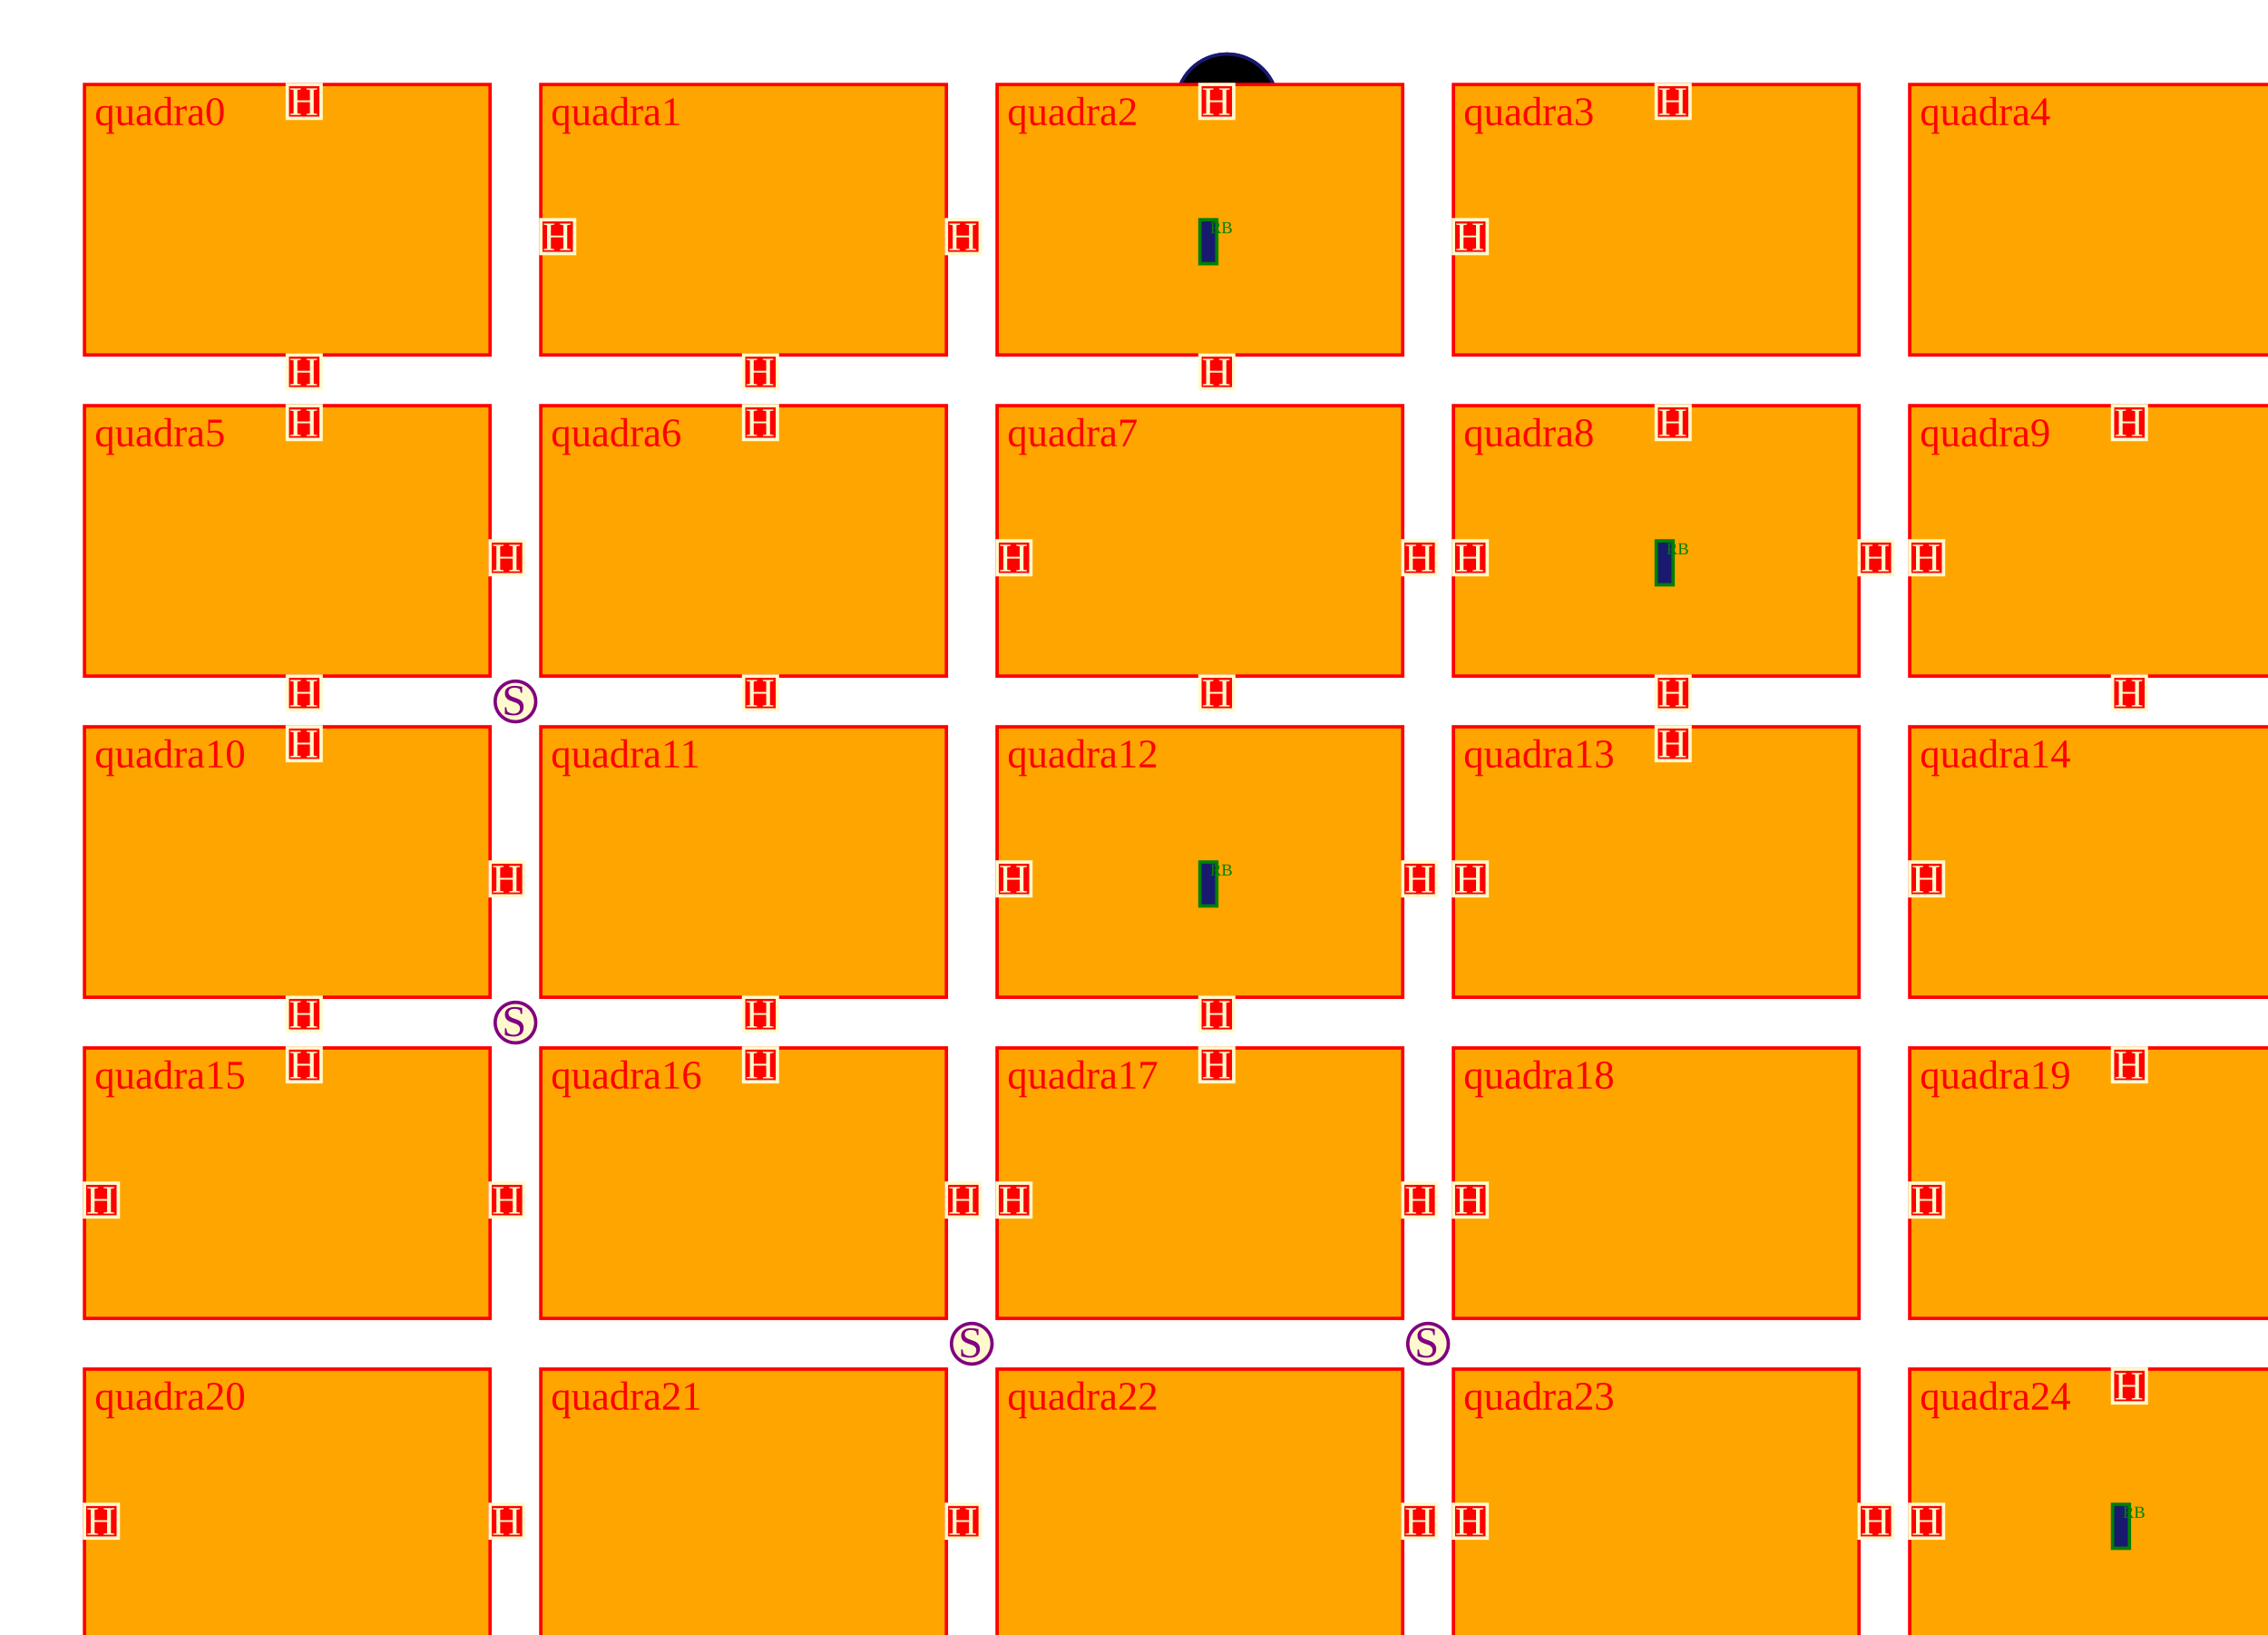
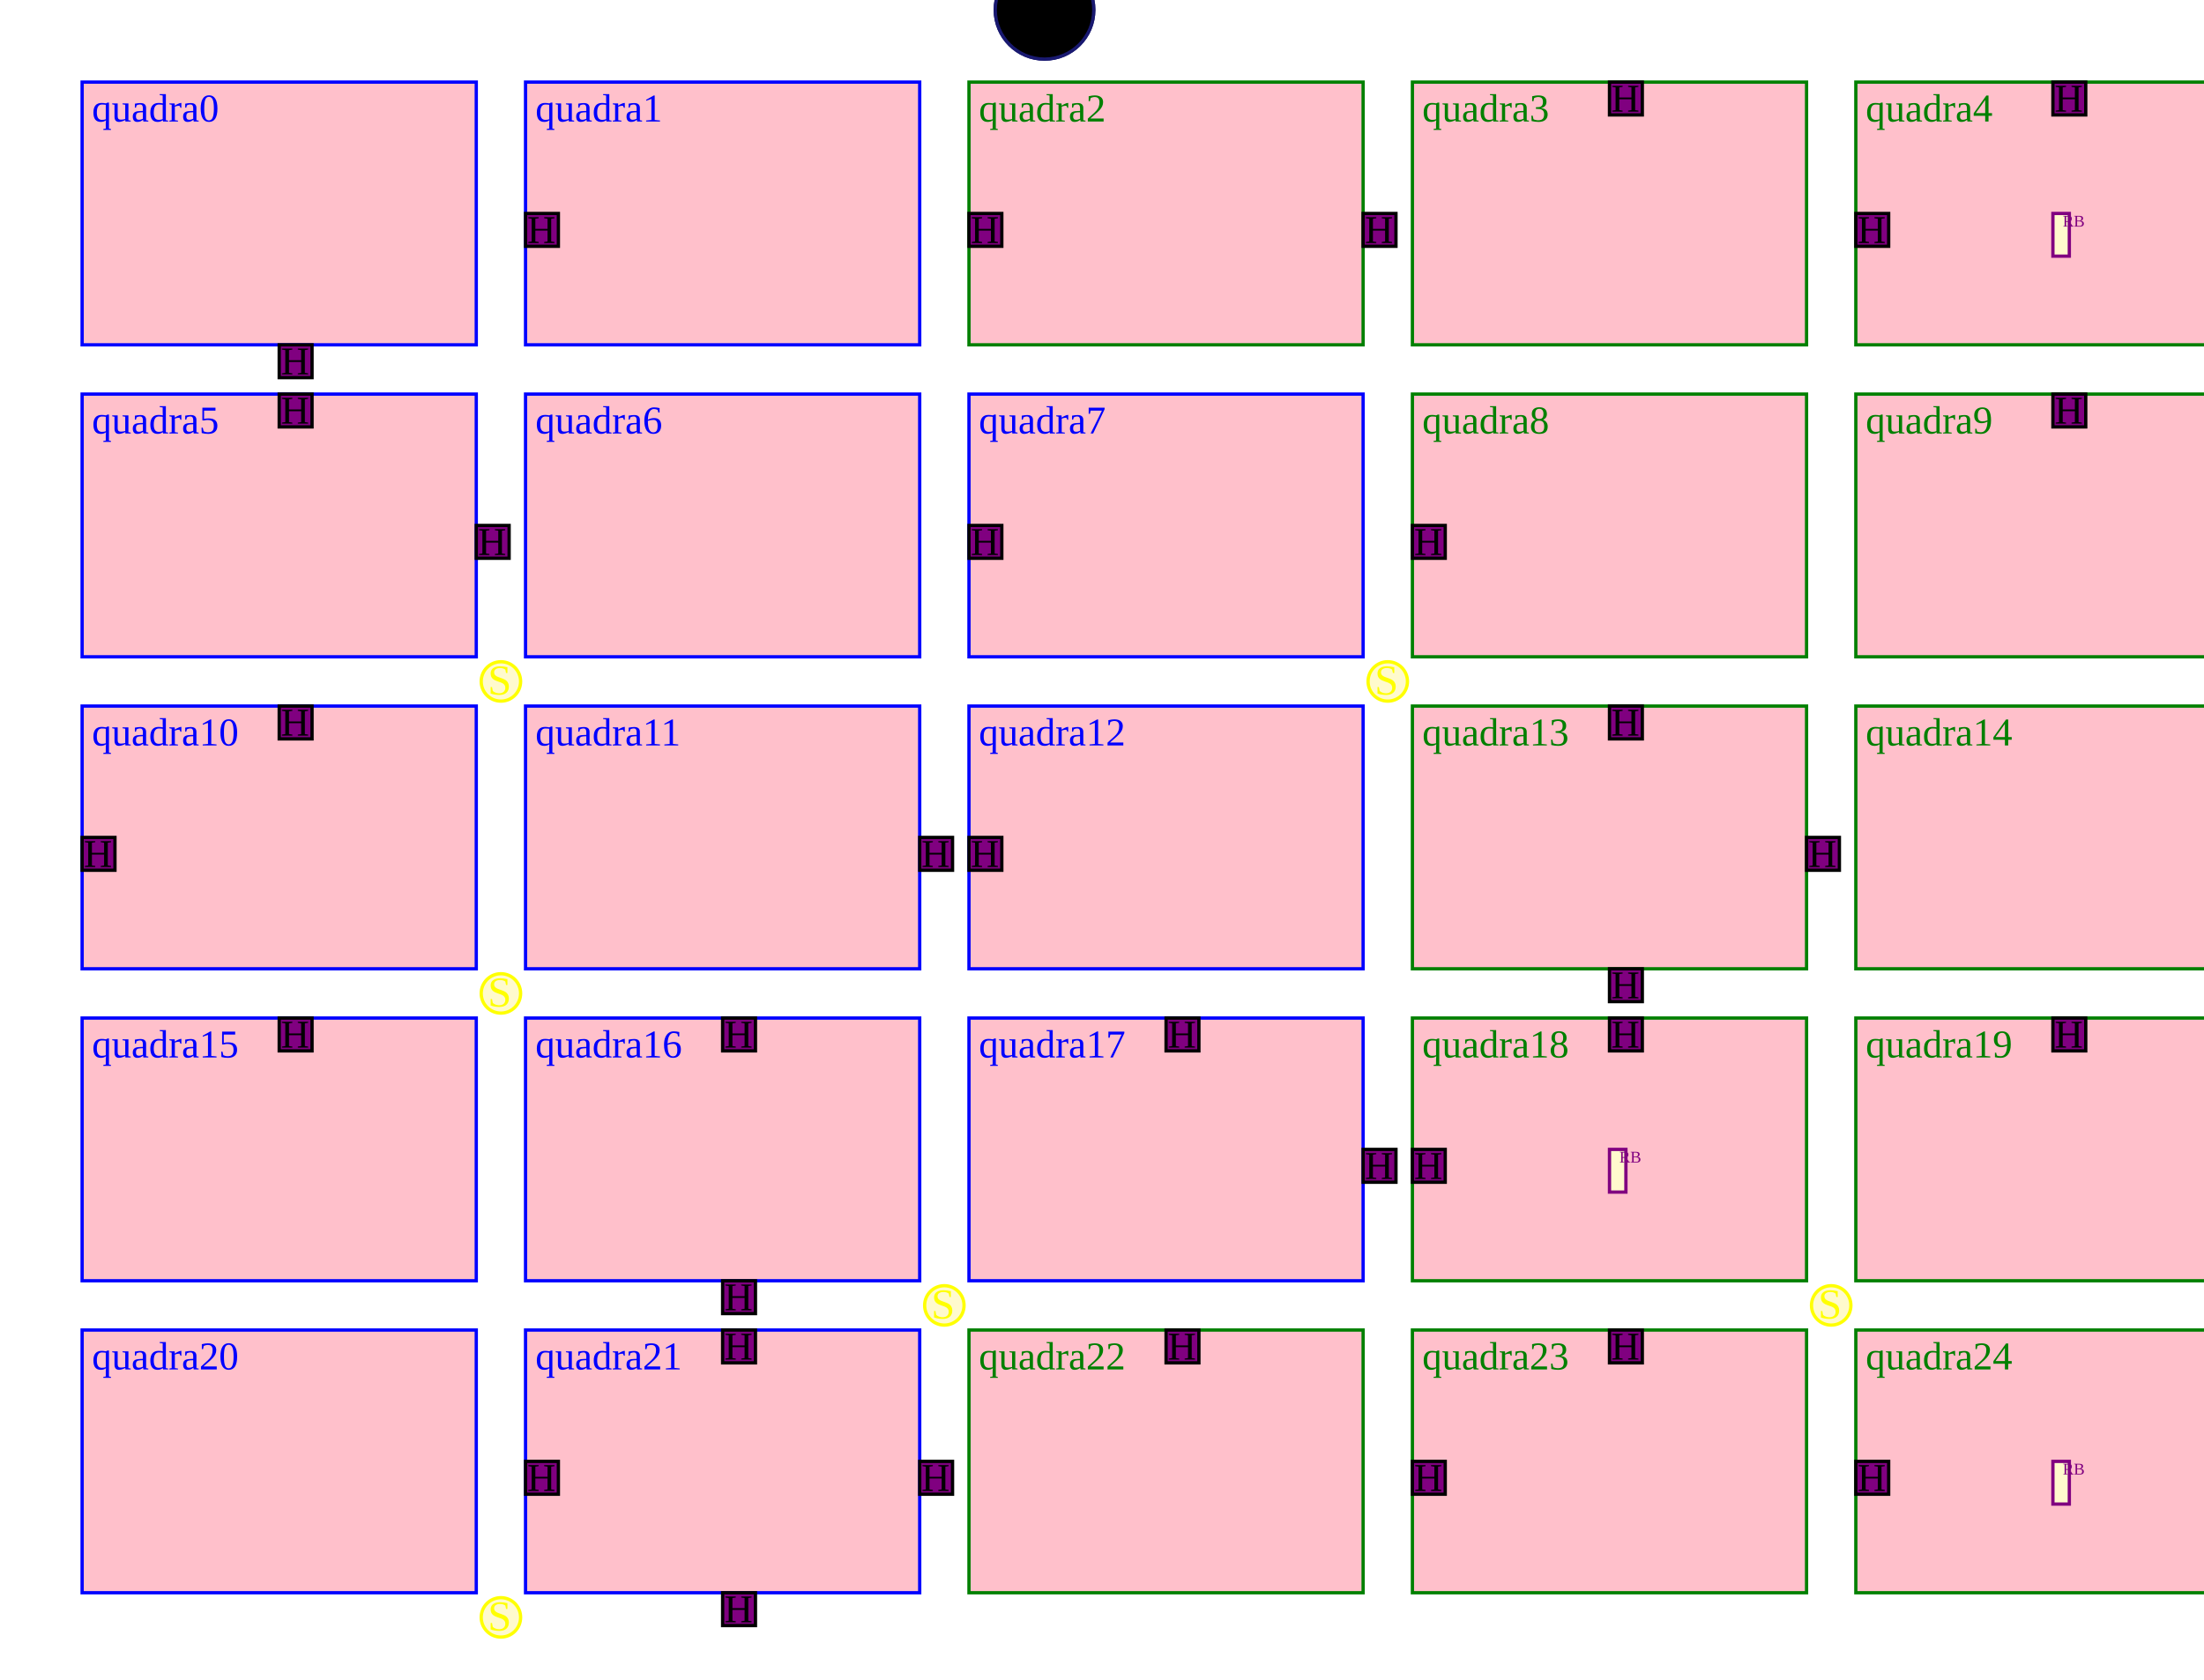
<svg>
-   <circle cx="363" cy="31" r="15" fill="black" stroke="midnightblue" stroke-width="1" />
-   <rect x="66" y="220" width="30" height="30" fill="black" stroke="midnightblue" stroke-width="1" />
-   <circle cx="363" cy="31" r="15" fill="black" stroke="midnightblue" stroke-width="1" />
-   <rect x="66" y="220" width="30" height="30" fill="black" stroke="midnightblue" stroke-width="1" />
-   <rect x="25" y="25" width="120" height="80" fill="orange" stroke="red" stroke-width="1" />
-   <text x="28" y="37" font-size="12" fill="red"> quadra0 </text>
-   <rect x="160" y="25" width="120" height="80" fill="orange" stroke="red" stroke-width="1" />
-   <text x="163" y="37" font-size="12" fill="red"> quadra1 </text>
-   <rect x="295" y="25" width="120" height="80" fill="orange" stroke="red" stroke-width="1" />
-   <text x="298" y="37" font-size="12" fill="red"> quadra2 </text>
-   <rect x="430" y="25" width="120" height="80" fill="orange" stroke="red" stroke-width="1" />
-   <text x="433" y="37" font-size="12" fill="red"> quadra3 </text>
-   <rect x="565" y="25" width="120" height="80" fill="orange" stroke="red" stroke-width="1" />
-   <text x="568" y="37" font-size="12" fill="red"> quadra4 </text>
-   <rect x="25" y="120" width="120" height="80" fill="orange" stroke="red" stroke-width="1" />
-   <text x="28" y="132" font-size="12" fill="red"> quadra5 </text>
-   <rect x="160" y="120" width="120" height="80" fill="orange" stroke="red" stroke-width="1" />
-   <text x="163" y="132" font-size="12" fill="red"> quadra6 </text>
-   <rect x="295" y="120" width="120" height="80" fill="orange" stroke="red" stroke-width="1" />
-   <text x="298" y="132" font-size="12" fill="red"> quadra7 </text>
-   <rect x="430" y="120" width="120" height="80" fill="orange" stroke="red" stroke-width="1" />
-   <text x="433" y="132" font-size="12" fill="red"> quadra8 </text>
-   <rect x="565" y="120" width="120" height="80" fill="orange" stroke="red" stroke-width="1" />
-   <text x="568" y="132" font-size="12" fill="red"> quadra9 </text>
-   <rect x="25" y="215" width="120" height="80" fill="orange" stroke="red" stroke-width="1" />
-   <text x="28" y="227" font-size="12" fill="red"> quadra10 </text>
-   <rect x="160" y="215" width="120" height="80" fill="orange" stroke="red" stroke-width="1" />
-   <text x="163" y="227" font-size="12" fill="red"> quadra11 </text>
-   <rect x="295" y="215" width="120" height="80" fill="orange" stroke="red" stroke-width="1" />
-   <text x="298" y="227" font-size="12" fill="red"> quadra12 </text>
-   <rect x="430" y="215" width="120" height="80" fill="orange" stroke="red" stroke-width="1" />
-   <text x="433" y="227" font-size="12" fill="red"> quadra13 </text>
-   <rect x="565" y="215" width="120" height="80" fill="orange" stroke="red" stroke-width="1" />
-   <text x="568" y="227" font-size="12" fill="red"> quadra14 </text>
-   <rect x="25" y="310" width="120" height="80" fill="orange" stroke="red" stroke-width="1" />
-   <text x="28" y="322" font-size="12" fill="red"> quadra15 </text>
-   <rect x="160" y="310" width="120" height="80" fill="orange" stroke="red" stroke-width="1" />
-   <text x="163" y="322" font-size="12" fill="red"> quadra16 </text>
-   <rect x="295" y="310" width="120" height="80" fill="orange" stroke="red" stroke-width="1" />
-   <text x="298" y="322" font-size="12" fill="red"> quadra17 </text>
-   <rect x="430" y="310" width="120" height="80" fill="orange" stroke="red" stroke-width="1" />
-   <text x="433" y="322" font-size="12" fill="red"> quadra18 </text>
-   <rect x="565" y="310" width="120" height="80" fill="orange" stroke="red" stroke-width="1" />
-   <text x="568" y="322" font-size="12" fill="red"> quadra19 </text>
-   <rect x="25" y="405" width="120" height="80" fill="orange" stroke="red" stroke-width="1" />
-   <text x="28" y="417" font-size="12" fill="red"> quadra20 </text>
-   <rect x="160" y="405" width="120" height="80" fill="orange" stroke="red" stroke-width="1" />
-   <text x="163" y="417" font-size="12" fill="red"> quadra21 </text>
-   <rect x="295" y="405" width="120" height="80" fill="orange" stroke="red" stroke-width="1" />
-   <text x="298" y="417" font-size="12" fill="red"> quadra22 </text>
-   <rect x="430" y="405" width="120" height="80" fill="orange" stroke="red" stroke-width="1" />
-   <text x="433" y="417" font-size="12" fill="red"> quadra23 </text>
-   <rect x="565" y="405" width="120" height="80" fill="orange" stroke="red" stroke-width="1" />
-   <text x="568" y="417" font-size="12" fill="red"> quadra24 </text>
-   <rect x="85" y="25" width="10" height="10" fill="red" stroke="lemonchiffon" stroke-width="1" />
-   <text x="85.5" y="34" font-size="12" fill="lemonchiffon"> H </text>
-   <rect x="85" y="105" width="10" height="10" fill="red" stroke="lemonchiffon" stroke-width="1" />
-   <text x="85.5" y="114" font-size="12" fill="lemonchiffon"> H </text>
-   <rect x="280" y="65" width="10" height="10" fill="red" stroke="lemonchiffon" stroke-width="1" />
-   <text x="280.5" y="74" font-size="12" fill="lemonchiffon"> H </text>
-   <rect x="220" y="105" width="10" height="10" fill="red" stroke="lemonchiffon" stroke-width="1" />
-   <text x="220.5" y="114" font-size="12" fill="lemonchiffon"> H </text>
-   <rect x="160" y="65" width="10" height="10" fill="red" stroke="lemonchiffon" stroke-width="1" />
-   <text x="160.5" y="74" font-size="12" fill="lemonchiffon"> H </text>
-   <rect x="355" y="25" width="10" height="10" fill="red" stroke="lemonchiffon" stroke-width="1" />
-   <text x="355.5" y="34" font-size="12" fill="lemonchiffon"> H </text>
-   <rect x="355" y="105" width="10" height="10" fill="red" stroke="lemonchiffon" stroke-width="1" />
-   <text x="355.5" y="114" font-size="12" fill="lemonchiffon"> H </text>
-   <rect x="490" y="25" width="10" height="10" fill="red" stroke="lemonchiffon" stroke-width="1" />
-   <text x="490.5" y="34" font-size="12" fill="lemonchiffon"> H </text>
-   <rect x="430" y="65" width="10" height="10" fill="red" stroke="lemonchiffon" stroke-width="1" />
-   <text x="430.5" y="74" font-size="12" fill="lemonchiffon"> H </text>
-   <rect x="685" y="65" width="10" height="10" fill="red" stroke="lemonchiffon" stroke-width="1" />
-   <text x="685.5" y="74" font-size="12" fill="lemonchiffon"> H </text>
-   <rect x="85" y="120" width="10" height="10" fill="red" stroke="lemonchiffon" stroke-width="1" />
-   <text x="85.5" y="129" font-size="12" fill="lemonchiffon"> H </text>
-   <rect x="145" y="160" width="10" height="10" fill="red" stroke="lemonchiffon" stroke-width="1" />
-   <text x="145.5" y="169" font-size="12" fill="lemonchiffon"> H </text>
-   <rect x="85" y="200" width="10" height="10" fill="red" stroke="lemonchiffon" stroke-width="1" />
-   <text x="85.5" y="209" font-size="12" fill="lemonchiffon"> H </text>
-   <rect x="220" y="120" width="10" height="10" fill="red" stroke="lemonchiffon" stroke-width="1" />
-   <text x="220.5" y="129" font-size="12" fill="lemonchiffon"> H </text>
-   <rect x="220" y="200" width="10" height="10" fill="red" stroke="lemonchiffon" stroke-width="1" />
-   <text x="220.5" y="209" font-size="12" fill="lemonchiffon"> H </text>
-   <rect x="415" y="160" width="10" height="10" fill="red" stroke="lemonchiffon" stroke-width="1" />
-   <text x="415.5" y="169" font-size="12" fill="lemonchiffon"> H </text>
-   <rect x="355" y="200" width="10" height="10" fill="red" stroke="lemonchiffon" stroke-width="1" />
-   <text x="355.5" y="209" font-size="12" fill="lemonchiffon"> H </text>
-   <rect x="295" y="160" width="10" height="10" fill="red" stroke="lemonchiffon" stroke-width="1" />
-   <text x="295.5" y="169" font-size="12" fill="lemonchiffon"> H </text>
-   <rect x="490" y="120" width="10" height="10" fill="red" stroke="lemonchiffon" stroke-width="1" />
-   <text x="490.5" y="129" font-size="12" fill="lemonchiffon"> H </text>
-   <rect x="550" y="160" width="10" height="10" fill="red" stroke="lemonchiffon" stroke-width="1" />
-   <text x="550.5" y="169" font-size="12" fill="lemonchiffon"> H </text>
-   <rect x="490" y="200" width="10" height="10" fill="red" stroke="lemonchiffon" stroke-width="1" />
-   <text x="490.5" y="209" font-size="12" fill="lemonchiffon"> H </text>
-   <rect x="430" y="160" width="10" height="10" fill="red" stroke="lemonchiffon" stroke-width="1" />
-   <text x="430.5" y="169" font-size="12" fill="lemonchiffon"> H </text>
-   <rect x="625" y="120" width="10" height="10" fill="red" stroke="lemonchiffon" stroke-width="1" />
-   <text x="625.5" y="129" font-size="12" fill="lemonchiffon"> H </text>
-   <rect x="625" y="200" width="10" height="10" fill="red" stroke="lemonchiffon" stroke-width="1" />
-   <text x="625.5" y="209" font-size="12" fill="lemonchiffon"> H </text>
-   <rect x="565" y="160" width="10" height="10" fill="red" stroke="lemonchiffon" stroke-width="1" />
-   <text x="565.5" y="169" font-size="12" fill="lemonchiffon"> H </text>
-   <rect x="85" y="215" width="10" height="10" fill="red" stroke="lemonchiffon" stroke-width="1" />
-   <text x="85.5" y="224" font-size="12" fill="lemonchiffon"> H </text>
-   <rect x="145" y="255" width="10" height="10" fill="red" stroke="lemonchiffon" stroke-width="1" />
-   <text x="145.5" y="264" font-size="12" fill="lemonchiffon"> H </text>
-   <rect x="85" y="295" width="10" height="10" fill="red" stroke="lemonchiffon" stroke-width="1" />
-   <text x="85.5" y="304" font-size="12" fill="lemonchiffon"> H </text>
-   <rect x="220" y="295" width="10" height="10" fill="red" stroke="lemonchiffon" stroke-width="1" />
-   <text x="220.5" y="304" font-size="12" fill="lemonchiffon"> H </text>
-   <rect x="415" y="255" width="10" height="10" fill="red" stroke="lemonchiffon" stroke-width="1" />
-   <text x="415.5" y="264" font-size="12" fill="lemonchiffon"> H </text>
-   <rect x="355" y="295" width="10" height="10" fill="red" stroke="lemonchiffon" stroke-width="1" />
-   <text x="355.5" y="304" font-size="12" fill="lemonchiffon"> H </text>
-   <rect x="295" y="255" width="10" height="10" fill="red" stroke="lemonchiffon" stroke-width="1" />
-   <text x="295.5" y="264" font-size="12" fill="lemonchiffon"> H </text>
-   <rect x="490" y="215" width="10" height="10" fill="red" stroke="lemonchiffon" stroke-width="1" />
-   <text x="490.5" y="224" font-size="12" fill="lemonchiffon"> H </text>
-   <rect x="430" y="255" width="10" height="10" fill="red" stroke="lemonchiffon" stroke-width="1" />
-   <text x="430.5" y="264" font-size="12" fill="lemonchiffon"> H </text>
-   <rect x="565" y="255" width="10" height="10" fill="red" stroke="lemonchiffon" stroke-width="1" />
-   <text x="565.5" y="264" font-size="12" fill="lemonchiffon"> H </text>
-   <rect x="85" y="310" width="10" height="10" fill="red" stroke="lemonchiffon" stroke-width="1" />
-   <text x="85.5" y="319" font-size="12" fill="lemonchiffon"> H </text>
-   <rect x="145" y="350" width="10" height="10" fill="red" stroke="lemonchiffon" stroke-width="1" />
-   <text x="145.5" y="359" font-size="12" fill="lemonchiffon"> H </text>
-   <rect x="25" y="350" width="10" height="10" fill="red" stroke="lemonchiffon" stroke-width="1" />
-   <text x="25.5" y="359" font-size="12" fill="lemonchiffon"> H </text>
-   <rect x="220" y="310" width="10" height="10" fill="red" stroke="lemonchiffon" stroke-width="1" />
-   <text x="220.5" y="319" font-size="12" fill="lemonchiffon"> H </text>
-   <rect x="280" y="350" width="10" height="10" fill="red" stroke="lemonchiffon" stroke-width="1" />
-   <text x="280.5" y="359" font-size="12" fill="lemonchiffon"> H </text>
-   <rect x="355" y="310" width="10" height="10" fill="red" stroke="lemonchiffon" stroke-width="1" />
-   <text x="355.5" y="319" font-size="12" fill="lemonchiffon"> H </text>
-   <rect x="415" y="350" width="10" height="10" fill="red" stroke="lemonchiffon" stroke-width="1" />
-   <text x="415.5" y="359" font-size="12" fill="lemonchiffon"> H </text>
-   <rect x="295" y="350" width="10" height="10" fill="red" stroke="lemonchiffon" stroke-width="1" />
-   <text x="295.5" y="359" font-size="12" fill="lemonchiffon"> H </text>
-   <rect x="430" y="350" width="10" height="10" fill="red" stroke="lemonchiffon" stroke-width="1" />
-   <text x="430.5" y="359" font-size="12" fill="lemonchiffon"> H </text>
-   <rect x="625" y="310" width="10" height="10" fill="red" stroke="lemonchiffon" stroke-width="1" />
-   <text x="625.5" y="319" font-size="12" fill="lemonchiffon"> H </text>
-   <rect x="565" y="350" width="10" height="10" fill="red" stroke="lemonchiffon" stroke-width="1" />
-   <text x="565.5" y="359" font-size="12" fill="lemonchiffon"> H </text>
-   <rect x="145" y="445" width="10" height="10" fill="red" stroke="lemonchiffon" stroke-width="1" />
-   <text x="145.5" y="454" font-size="12" fill="lemonchiffon"> H </text>
-   <rect x="25" y="445" width="10" height="10" fill="red" stroke="lemonchiffon" stroke-width="1" />
-   <text x="25.5" y="454" font-size="12" fill="lemonchiffon"> H </text>
-   <rect x="280" y="445" width="10" height="10" fill="red" stroke="lemonchiffon" stroke-width="1" />
-   <text x="280.5" y="454" font-size="12" fill="lemonchiffon"> H </text>
-   <rect x="415" y="445" width="10" height="10" fill="red" stroke="lemonchiffon" stroke-width="1" />
-   <text x="415.5" y="454" font-size="12" fill="lemonchiffon"> H </text>
-   <rect x="355" y="485" width="10" height="10" fill="red" stroke="lemonchiffon" stroke-width="1" />
-   <text x="355.5" y="494" font-size="12" fill="lemonchiffon"> H </text>
-   <rect x="550" y="445" width="10" height="10" fill="red" stroke="lemonchiffon" stroke-width="1" />
-   <text x="550.5" y="454" font-size="12" fill="lemonchiffon"> H </text>
-   <rect x="490" y="485" width="10" height="10" fill="red" stroke="lemonchiffon" stroke-width="1" />
-   <text x="490.5" y="494" font-size="12" fill="lemonchiffon"> H </text>
-   <rect x="430" y="445" width="10" height="10" fill="red" stroke="lemonchiffon" stroke-width="1" />
-   <text x="430.5" y="454" font-size="12" fill="lemonchiffon"> H </text>
-   <rect x="625" y="405" width="10" height="10" fill="red" stroke="lemonchiffon" stroke-width="1" />
-   <text x="625.5" y="414" font-size="12" fill="lemonchiffon"> H </text>
-   <rect x="625" y="485" width="10" height="10" fill="red" stroke="lemonchiffon" stroke-width="1" />
-   <text x="625.5" y="494" font-size="12" fill="lemonchiffon"> H </text>
-   <rect x="565" y="445" width="10" height="10" fill="red" stroke="lemonchiffon" stroke-width="1" />
-   <text x="565.5" y="454" font-size="12" fill="lemonchiffon"> H </text>
-   <circle cx="152.5" cy="207.5" r="6" fill="lemonchiffon" stroke="purple" stroke-width="1" />
-   <text x="148.5" y="211.5" font-size="13" fill="purple"> S </text>
-   <circle cx="152.5" cy="302.5" r="6" fill="lemonchiffon" stroke="purple" stroke-width="1" />
-   <text x="148.5" y="306.5" font-size="13" fill="purple"> S </text>
-   <circle cx="287.5" cy="397.5" r="6" fill="lemonchiffon" stroke="purple" stroke-width="1" />
-   <text x="283.5" y="401.5" font-size="13" fill="purple"> S </text>
-   <circle cx="422.5" cy="397.5" r="6" fill="lemonchiffon" stroke="purple" stroke-width="1" />
-   <text x="418.5" y="401.5" font-size="13" fill="purple"> S </text>
-   <circle cx="152.5" cy="492.5" r="6" fill="lemonchiffon" stroke="purple" stroke-width="1" />
-   <text x="148.5" y="496.5" font-size="13" fill="purple"> S </text>
-   <rect x="355" y="65" width="5" height="13" fill="midnightblue" stroke="green" stroke-width="1" />
-   <text x="358" y="69" font-size="5" fill="green"> RB </text>
-   <rect x="490" y="160" width="5" height="13" fill="midnightblue" stroke="green" stroke-width="1" />
-   <text x="493" y="164" font-size="5" fill="green"> RB </text>
-   <rect x="355" y="255" width="5" height="13" fill="midnightblue" stroke="green" stroke-width="1" />
-   <text x="358" y="259" font-size="5" fill="green"> RB </text>
-   <rect x="625" y="445" width="5" height="13" fill="midnightblue" stroke="green" stroke-width="1" />
-   <text x="628" y="449" font-size="5" fill="green"> RB </text>
+   <circle cx="318" cy="3" r="15" fill="black" stroke="midnightblue" stroke-width="1" />
+   <rect x="28" y="141" width="30" height="30" fill="black" stroke="midnightblue" stroke-width="1" />
+   <circle cx="318" cy="3" r="15" fill="black" stroke="midnightblue" stroke-width="1" />
+   <rect x="28" y="141" width="30" height="30" fill="black" stroke="midnightblue" stroke-width="1" />
+   <rect x="25" y="25" width="120" height="80" fill="pink" stroke="blue" stroke-width="1" />
+   <text x="28" y="37" font-size="12" fill="blue"> quadra0 </text>
+   <rect x="160" y="25" width="120" height="80" fill="pink" stroke="blue" stroke-width="1" />
+   <text x="163" y="37" font-size="12" fill="blue"> quadra1 </text>
+   <rect x="295" y="25" width="120" height="80" fill="pink" stroke="green" stroke-width="1" />
+   <text x="298" y="37" font-size="12" fill="green"> quadra2 </text>
+   <rect x="430" y="25" width="120" height="80" fill="pink" stroke="green" stroke-width="1" />
+   <text x="433" y="37" font-size="12" fill="green"> quadra3 </text>
+   <rect x="565" y="25" width="120" height="80" fill="pink" stroke="green" stroke-width="1" />
+   <text x="568" y="37" font-size="12" fill="green"> quadra4 </text>
+   <rect x="25" y="120" width="120" height="80" fill="pink" stroke="blue" stroke-width="1" />
+   <text x="28" y="132" font-size="12" fill="blue"> quadra5 </text>
+   <rect x="160" y="120" width="120" height="80" fill="pink" stroke="blue" stroke-width="1" />
+   <text x="163" y="132" font-size="12" fill="blue"> quadra6 </text>
+   <rect x="295" y="120" width="120" height="80" fill="pink" stroke="blue" stroke-width="1" />
+   <text x="298" y="132" font-size="12" fill="blue"> quadra7 </text>
+   <rect x="430" y="120" width="120" height="80" fill="pink" stroke="green" stroke-width="1" />
+   <text x="433" y="132" font-size="12" fill="green"> quadra8 </text>
+   <rect x="565" y="120" width="120" height="80" fill="pink" stroke="green" stroke-width="1" />
+   <text x="568" y="132" font-size="12" fill="green"> quadra9 </text>
+   <rect x="25" y="215" width="120" height="80" fill="pink" stroke="blue" stroke-width="1" />
+   <text x="28" y="227" font-size="12" fill="blue"> quadra10 </text>
+   <rect x="160" y="215" width="120" height="80" fill="pink" stroke="blue" stroke-width="1" />
+   <text x="163" y="227" font-size="12" fill="blue"> quadra11 </text>
+   <rect x="295" y="215" width="120" height="80" fill="pink" stroke="blue" stroke-width="1" />
+   <text x="298" y="227" font-size="12" fill="blue"> quadra12 </text>
+   <rect x="430" y="215" width="120" height="80" fill="pink" stroke="green" stroke-width="1" />
+   <text x="433" y="227" font-size="12" fill="green"> quadra13 </text>
+   <rect x="565" y="215" width="120" height="80" fill="pink" stroke="green" stroke-width="1" />
+   <text x="568" y="227" font-size="12" fill="green"> quadra14 </text>
+   <rect x="25" y="310" width="120" height="80" fill="pink" stroke="blue" stroke-width="1" />
+   <text x="28" y="322" font-size="12" fill="blue"> quadra15 </text>
+   <rect x="160" y="310" width="120" height="80" fill="pink" stroke="blue" stroke-width="1" />
+   <text x="163" y="322" font-size="12" fill="blue"> quadra16 </text>
+   <rect x="295" y="310" width="120" height="80" fill="pink" stroke="blue" stroke-width="1" />
+   <text x="298" y="322" font-size="12" fill="blue"> quadra17 </text>
+   <rect x="430" y="310" width="120" height="80" fill="pink" stroke="green" stroke-width="1" />
+   <text x="433" y="322" font-size="12" fill="green"> quadra18 </text>
+   <rect x="565" y="310" width="120" height="80" fill="pink" stroke="green" stroke-width="1" />
+   <text x="568" y="322" font-size="12" fill="green"> quadra19 </text>
+   <rect x="25" y="405" width="120" height="80" fill="pink" stroke="blue" stroke-width="1" />
+   <text x="28" y="417" font-size="12" fill="blue"> quadra20 </text>
+   <rect x="160" y="405" width="120" height="80" fill="pink" stroke="blue" stroke-width="1" />
+   <text x="163" y="417" font-size="12" fill="blue"> quadra21 </text>
+   <rect x="295" y="405" width="120" height="80" fill="pink" stroke="green" stroke-width="1" />
+   <text x="298" y="417" font-size="12" fill="green"> quadra22 </text>
+   <rect x="430" y="405" width="120" height="80" fill="pink" stroke="green" stroke-width="1" />
+   <text x="433" y="417" font-size="12" fill="green"> quadra23 </text>
+   <rect x="565" y="405" width="120" height="80" fill="pink" stroke="green" stroke-width="1" />
+   <text x="568" y="417" font-size="12" fill="green"> quadra24 </text>
+   <rect x="85" y="105" width="10" height="10" fill="purple" stroke="black" stroke-width="1" />
+   <text x="85.5" y="114" font-size="12" fill="black"> H </text>
+   <rect x="160" y="65" width="10" height="10" fill="purple" stroke="black" stroke-width="1" />
+   <text x="160.5" y="74" font-size="12" fill="black"> H </text>
+   <rect x="415" y="65" width="10" height="10" fill="purple" stroke="black" stroke-width="1" />
+   <text x="415.5" y="74" font-size="12" fill="black"> H </text>
+   <rect x="295" y="65" width="10" height="10" fill="purple" stroke="black" stroke-width="1" />
+   <text x="295.5" y="74" font-size="12" fill="black"> H </text>
+   <rect x="490" y="25" width="10" height="10" fill="purple" stroke="black" stroke-width="1" />
+   <text x="490.5" y="34" font-size="12" fill="black"> H </text>
+   <rect x="625" y="25" width="10" height="10" fill="purple" stroke="black" stroke-width="1" />
+   <text x="625.5" y="34" font-size="12" fill="black"> H </text>
+   <rect x="685" y="65" width="10" height="10" fill="purple" stroke="black" stroke-width="1" />
+   <text x="685.5" y="74" font-size="12" fill="black"> H </text>
+   <rect x="565" y="65" width="10" height="10" fill="purple" stroke="black" stroke-width="1" />
+   <text x="565.5" y="74" font-size="12" fill="black"> H </text>
+   <rect x="85" y="120" width="10" height="10" fill="purple" stroke="black" stroke-width="1" />
+   <text x="85.5" y="129" font-size="12" fill="black"> H </text>
+   <rect x="145" y="160" width="10" height="10" fill="purple" stroke="black" stroke-width="1" />
+   <text x="145.5" y="169" font-size="12" fill="black"> H </text>
+   <rect x="295" y="160" width="10" height="10" fill="purple" stroke="black" stroke-width="1" />
+   <text x="295.5" y="169" font-size="12" fill="black"> H </text>
+   <rect x="430" y="160" width="10" height="10" fill="purple" stroke="black" stroke-width="1" />
+   <text x="430.5" y="169" font-size="12" fill="black"> H </text>
+   <rect x="625" y="120" width="10" height="10" fill="purple" stroke="black" stroke-width="1" />
+   <text x="625.5" y="129" font-size="12" fill="black"> H </text>
+   <rect x="85" y="215" width="10" height="10" fill="purple" stroke="black" stroke-width="1" />
+   <text x="85.5" y="224" font-size="12" fill="black"> H </text>
+   <rect x="25" y="255" width="10" height="10" fill="purple" stroke="black" stroke-width="1" />
+   <text x="25.5" y="264" font-size="12" fill="black"> H </text>
+   <rect x="280" y="255" width="10" height="10" fill="purple" stroke="black" stroke-width="1" />
+   <text x="280.5" y="264" font-size="12" fill="black"> H </text>
+   <rect x="295" y="255" width="10" height="10" fill="purple" stroke="black" stroke-width="1" />
+   <text x="295.5" y="264" font-size="12" fill="black"> H </text>
+   <rect x="490" y="215" width="10" height="10" fill="purple" stroke="black" stroke-width="1" />
+   <text x="490.5" y="224" font-size="12" fill="black"> H </text>
+   <rect x="550" y="255" width="10" height="10" fill="purple" stroke="black" stroke-width="1" />
+   <text x="550.5" y="264" font-size="12" fill="black"> H </text>
+   <rect x="490" y="295" width="10" height="10" fill="purple" stroke="black" stroke-width="1" />
+   <text x="490.5" y="304" font-size="12" fill="black"> H </text>
+   <rect x="685" y="255" width="10" height="10" fill="purple" stroke="black" stroke-width="1" />
+   <text x="685.5" y="264" font-size="12" fill="black"> H </text>
+   <rect x="85" y="310" width="10" height="10" fill="purple" stroke="black" stroke-width="1" />
+   <text x="85.5" y="319" font-size="12" fill="black"> H </text>
+   <rect x="220" y="310" width="10" height="10" fill="purple" stroke="black" stroke-width="1" />
+   <text x="220.5" y="319" font-size="12" fill="black"> H </text>
+   <rect x="220" y="390" width="10" height="10" fill="purple" stroke="black" stroke-width="1" />
+   <text x="220.5" y="399" font-size="12" fill="black"> H </text>
+   <rect x="355" y="310" width="10" height="10" fill="purple" stroke="black" stroke-width="1" />
+   <text x="355.5" y="319" font-size="12" fill="black"> H </text>
+   <rect x="415" y="350" width="10" height="10" fill="purple" stroke="black" stroke-width="1" />
+   <text x="415.5" y="359" font-size="12" fill="black"> H </text>
+   <rect x="490" y="310" width="10" height="10" fill="purple" stroke="black" stroke-width="1" />
+   <text x="490.5" y="319" font-size="12" fill="black"> H </text>
+   <rect x="430" y="350" width="10" height="10" fill="purple" stroke="black" stroke-width="1" />
+   <text x="430.5" y="359" font-size="12" fill="black"> H </text>
+   <rect x="625" y="310" width="10" height="10" fill="purple" stroke="black" stroke-width="1" />
+   <text x="625.5" y="319" font-size="12" fill="black"> H </text>
+   <rect x="220" y="405" width="10" height="10" fill="purple" stroke="black" stroke-width="1" />
+   <text x="220.5" y="414" font-size="12" fill="black"> H </text>
+   <rect x="280" y="445" width="10" height="10" fill="purple" stroke="black" stroke-width="1" />
+   <text x="280.5" y="454" font-size="12" fill="black"> H </text>
+   <rect x="220" y="485" width="10" height="10" fill="purple" stroke="black" stroke-width="1" />
+   <text x="220.5" y="494" font-size="12" fill="black"> H </text>
+   <rect x="160" y="445" width="10" height="10" fill="purple" stroke="black" stroke-width="1" />
+   <text x="160.5" y="454" font-size="12" fill="black"> H </text>
+   <rect x="355" y="405" width="10" height="10" fill="purple" stroke="black" stroke-width="1" />
+   <text x="355.5" y="414" font-size="12" fill="black"> H </text>
+   <rect x="490" y="405" width="10" height="10" fill="purple" stroke="black" stroke-width="1" />
+   <text x="490.5" y="414" font-size="12" fill="black"> H </text>
+   <rect x="430" y="445" width="10" height="10" fill="purple" stroke="black" stroke-width="1" />
+   <text x="430.5" y="454" font-size="12" fill="black"> H </text>
+   <rect x="565" y="445" width="10" height="10" fill="purple" stroke="black" stroke-width="1" />
+   <text x="565.5" y="454" font-size="12" fill="black"> H </text>
+   <circle cx="152.5" cy="207.5" r="6" fill="lemonchiffon" stroke="yellow" stroke-width="1" />
+   <text x="148.5" y="211.5" font-size="13" fill="yellow"> S </text>
+   <circle cx="422.5" cy="207.5" r="6" fill="lemonchiffon" stroke="yellow" stroke-width="1" />
+   <text x="418.5" y="211.5" font-size="13" fill="yellow"> S </text>
+   <circle cx="152.5" cy="302.5" r="6" fill="lemonchiffon" stroke="yellow" stroke-width="1" />
+   <text x="148.5" y="306.5" font-size="13" fill="yellow"> S </text>
+   <circle cx="287.5" cy="397.5" r="6" fill="lemonchiffon" stroke="yellow" stroke-width="1" />
+   <text x="283.5" y="401.5" font-size="13" fill="yellow"> S </text>
+   <circle cx="557.5" cy="397.5" r="6" fill="lemonchiffon" stroke="yellow" stroke-width="1" />
+   <text x="553.5" y="401.5" font-size="13" fill="yellow"> S </text>
+   <circle cx="152.5" cy="492.5" r="6" fill="lemonchiffon" stroke="yellow" stroke-width="1" />
+   <text x="148.5" y="496.5" font-size="13" fill="yellow"> S </text>
+   <rect x="625" y="65" width="5" height="13" fill="lemonchiffon" stroke="purple" stroke-width="1" />
+   <text x="628" y="69" font-size="5" fill="purple"> RB </text>
+   <rect x="490" y="350" width="5" height="13" fill="lemonchiffon" stroke="purple" stroke-width="1" />
+   <text x="493" y="354" font-size="5" fill="purple"> RB </text>
+   <rect x="625" y="445" width="5" height="13" fill="lemonchiffon" stroke="purple" stroke-width="1" />
+   <text x="628" y="449" font-size="5" fill="purple"> RB </text>
</svg>
